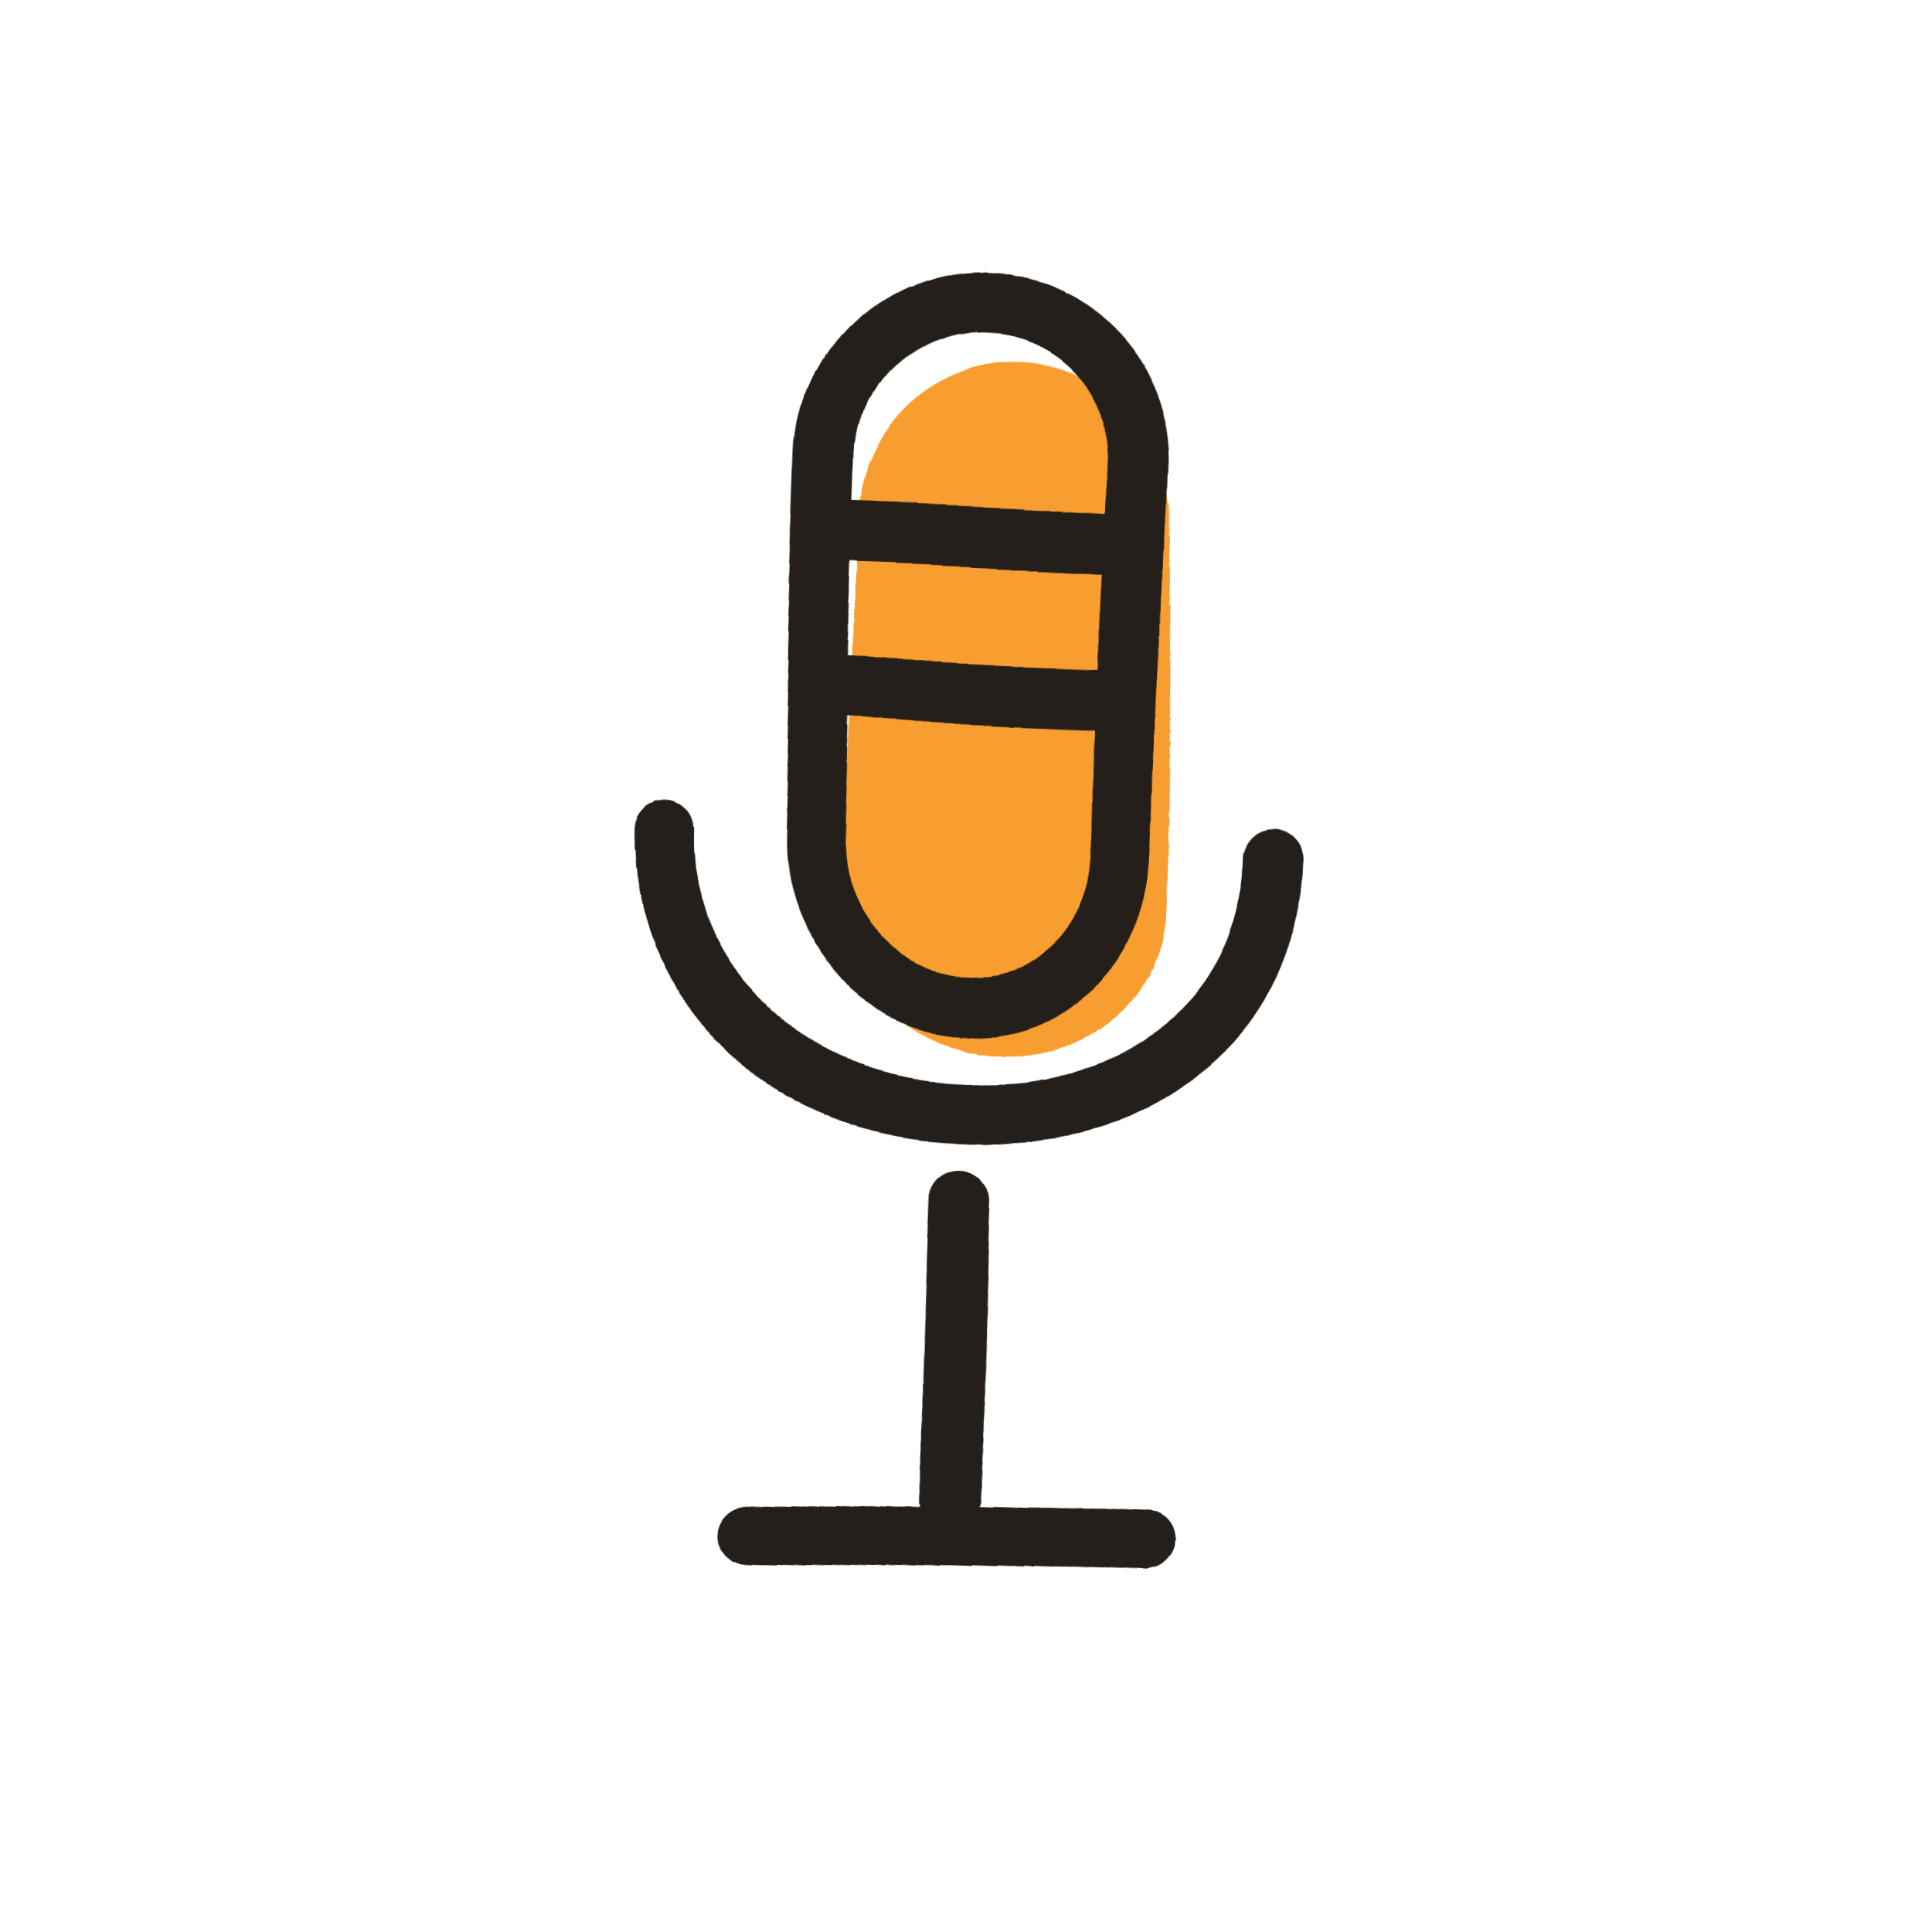
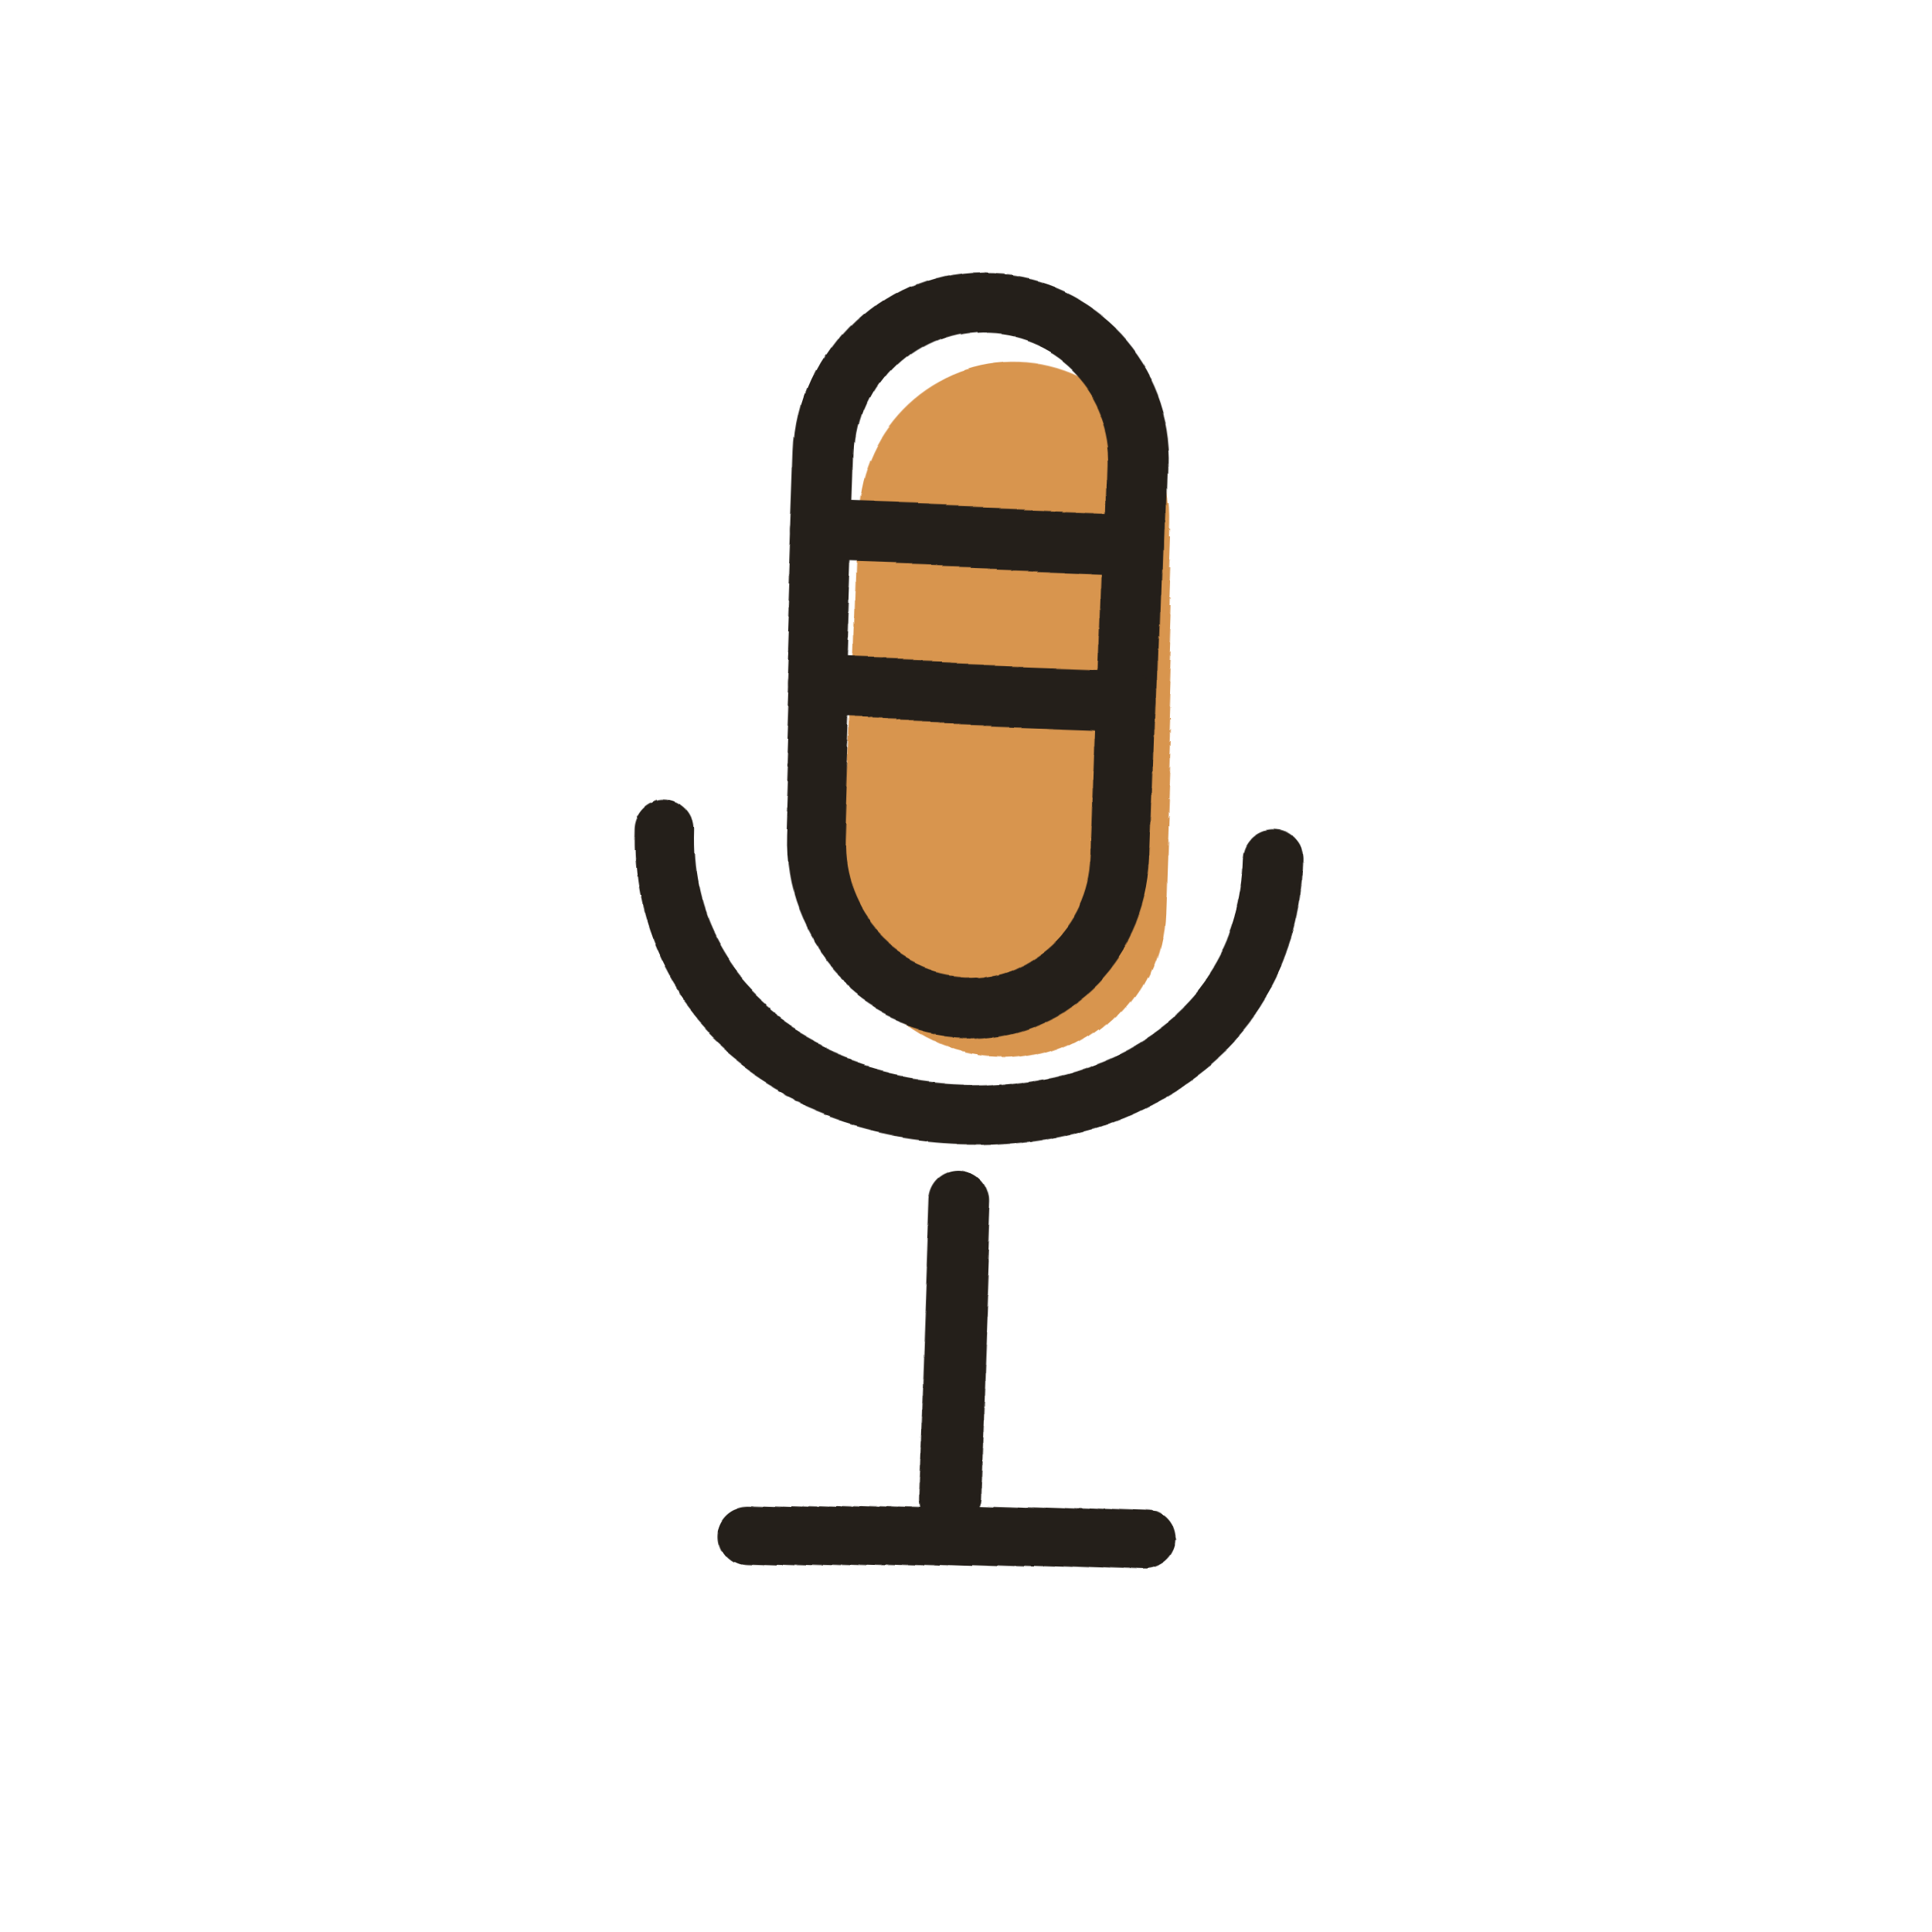
<svg xmlns="http://www.w3.org/2000/svg" viewBox="0 0 100 100">
  <defs>
    <filter id="ri" x="-30%" y="-30%" width="160%" height="160%">
      <feTurbulence type="fractalNoise" baseFrequency="0.021" numOctaves="2" seed="152" result="n" />
      <feDisplacementMap in="SourceGraphic" in2="n" scale="2.7" xChannelSelector="R" yChannelSelector="G" />
    </filter>
    <filter id="rf" x="-30%" y="-30%" width="160%" height="160%">
      <feTurbulence type="fractalNoise" baseFrequency="0.015" numOctaves="2" seed="165" result="n" />
      <feDisplacementMap in="SourceGraphic" in2="n" scale="4.4" xChannelSelector="R" yChannelSelector="G" />
    </filter>
  </defs>
  <g transform="rotate(2 50 50)">
    <g filter="url(#rf)" transform="translate(1.6 2.2)" opacity="0.9" stroke="none">
-       <rect x="42" y="16" width="16" height="36" rx="8" fill="#F7931A" />
+       <rect x="42" y="16" width="16" height="36" rx="8" fill="#D4893B" />
    </g>
    <g filter="url(#ri)" fill="none" stroke="#241f1a" stroke-width="3.1" stroke-linecap="round" stroke-linejoin="round">
      <rect x="42" y="16" width="16" height="36" rx="8" />
      <path d="M42 28 L58 28" />
      <path d="M42 36 L58 36" />
      <path d="M34 44 C34 62, 66 62, 66 44" />
      <path d="M50 62 L50 78" />
      <path d="M40 80 L60 80" />
    </g>
  </g>
</svg>
